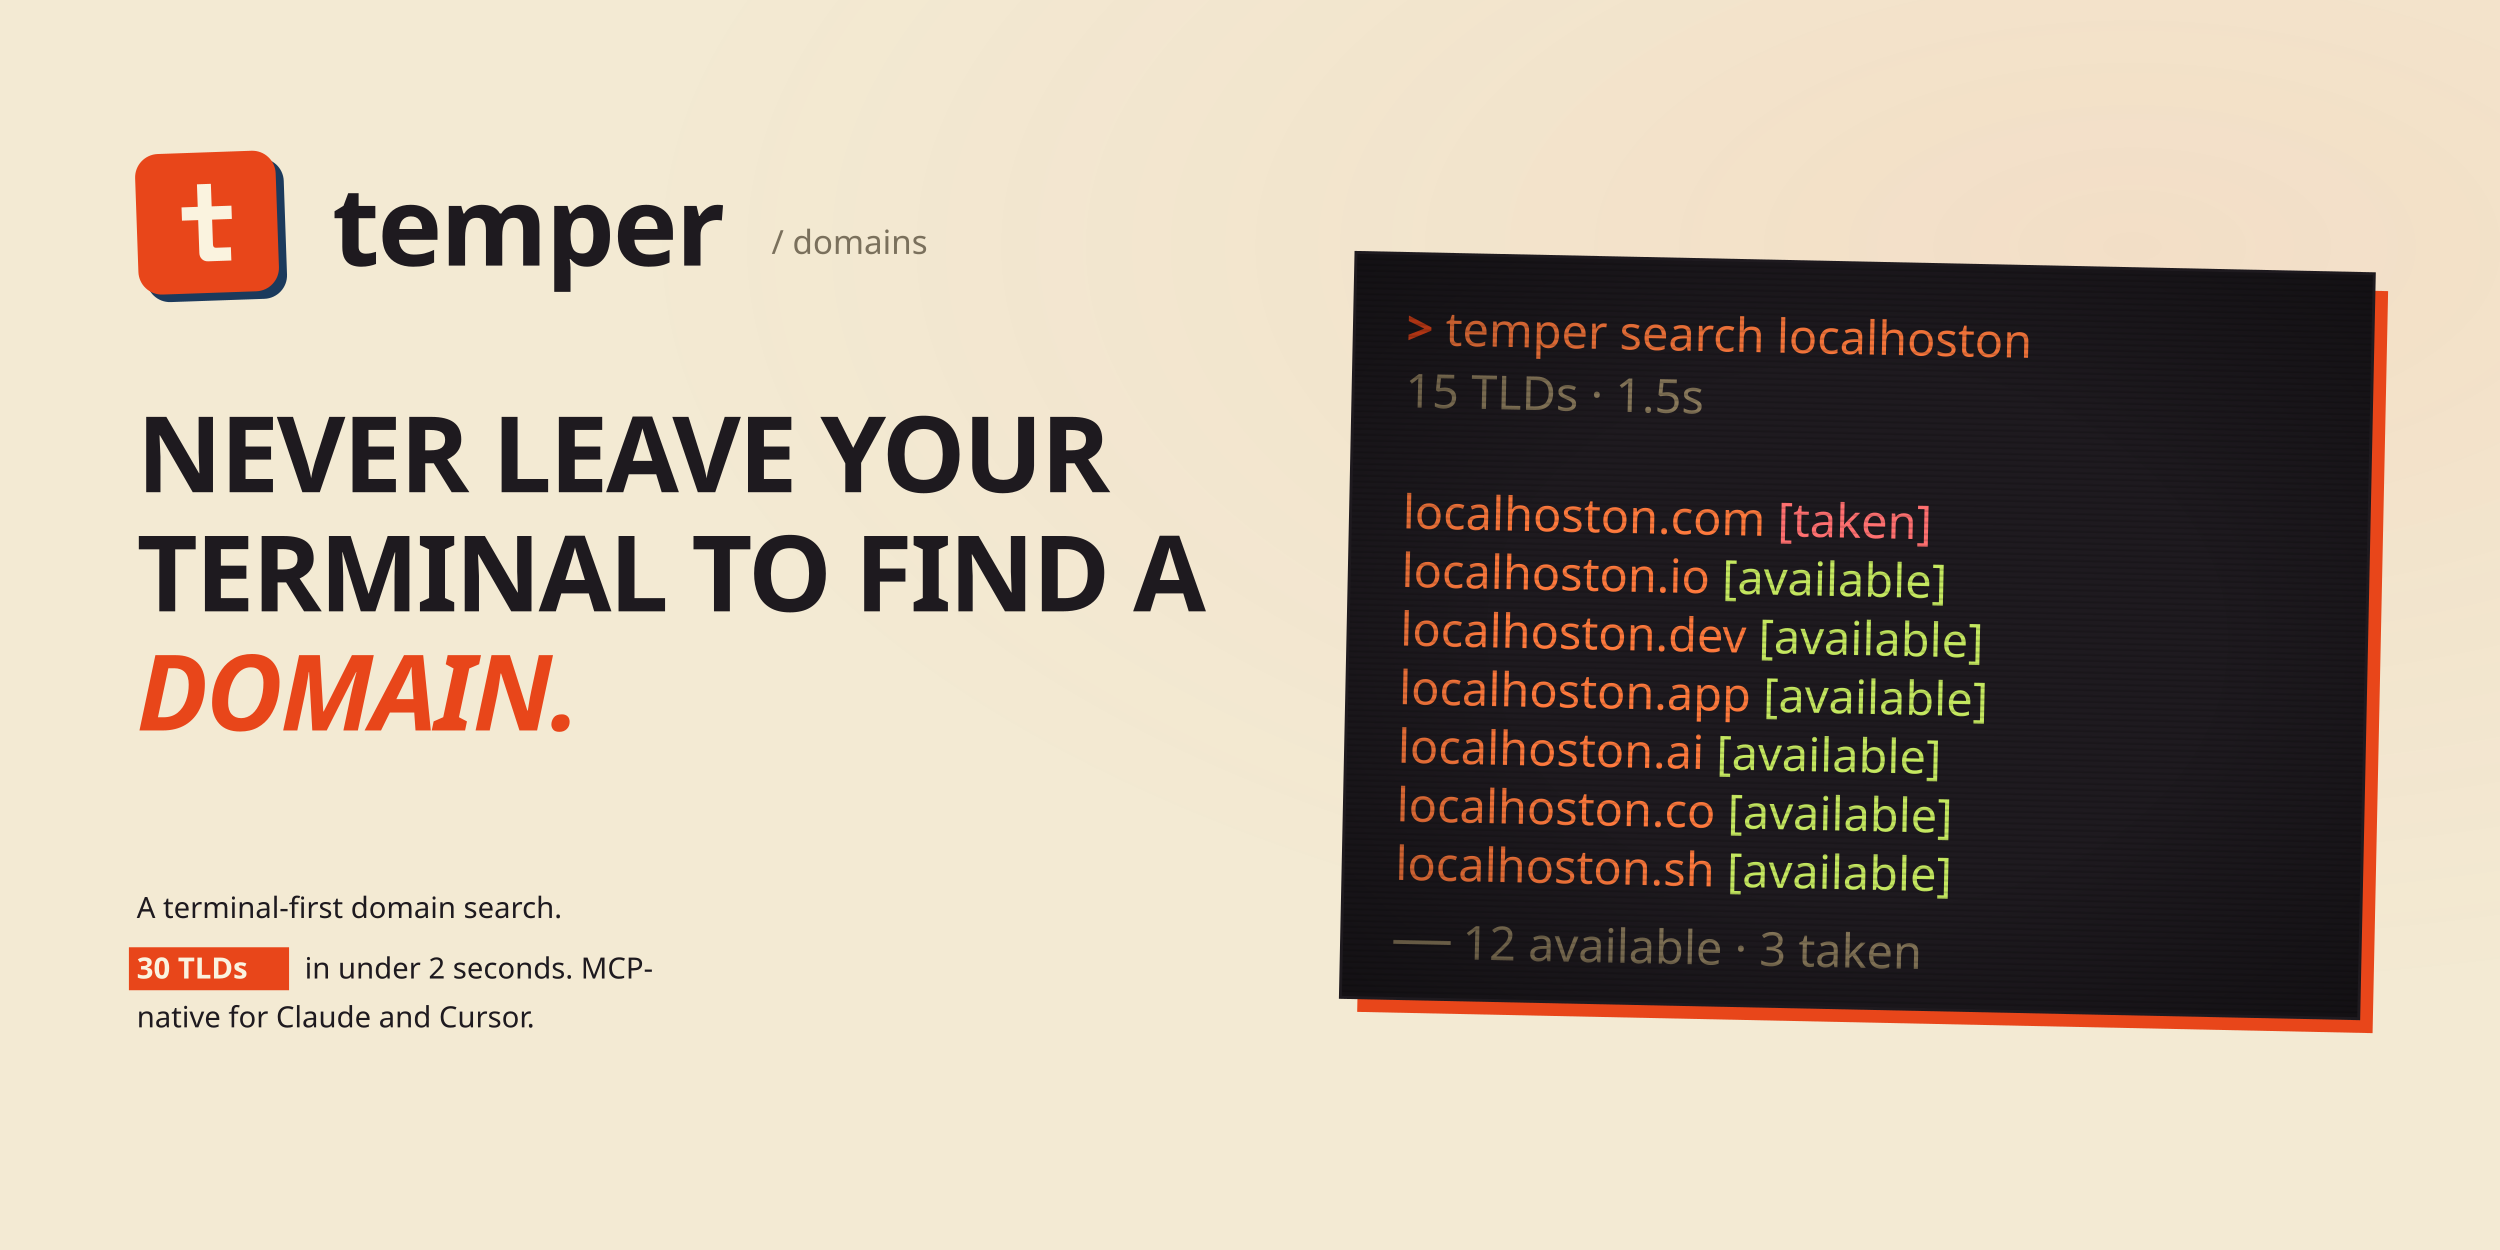
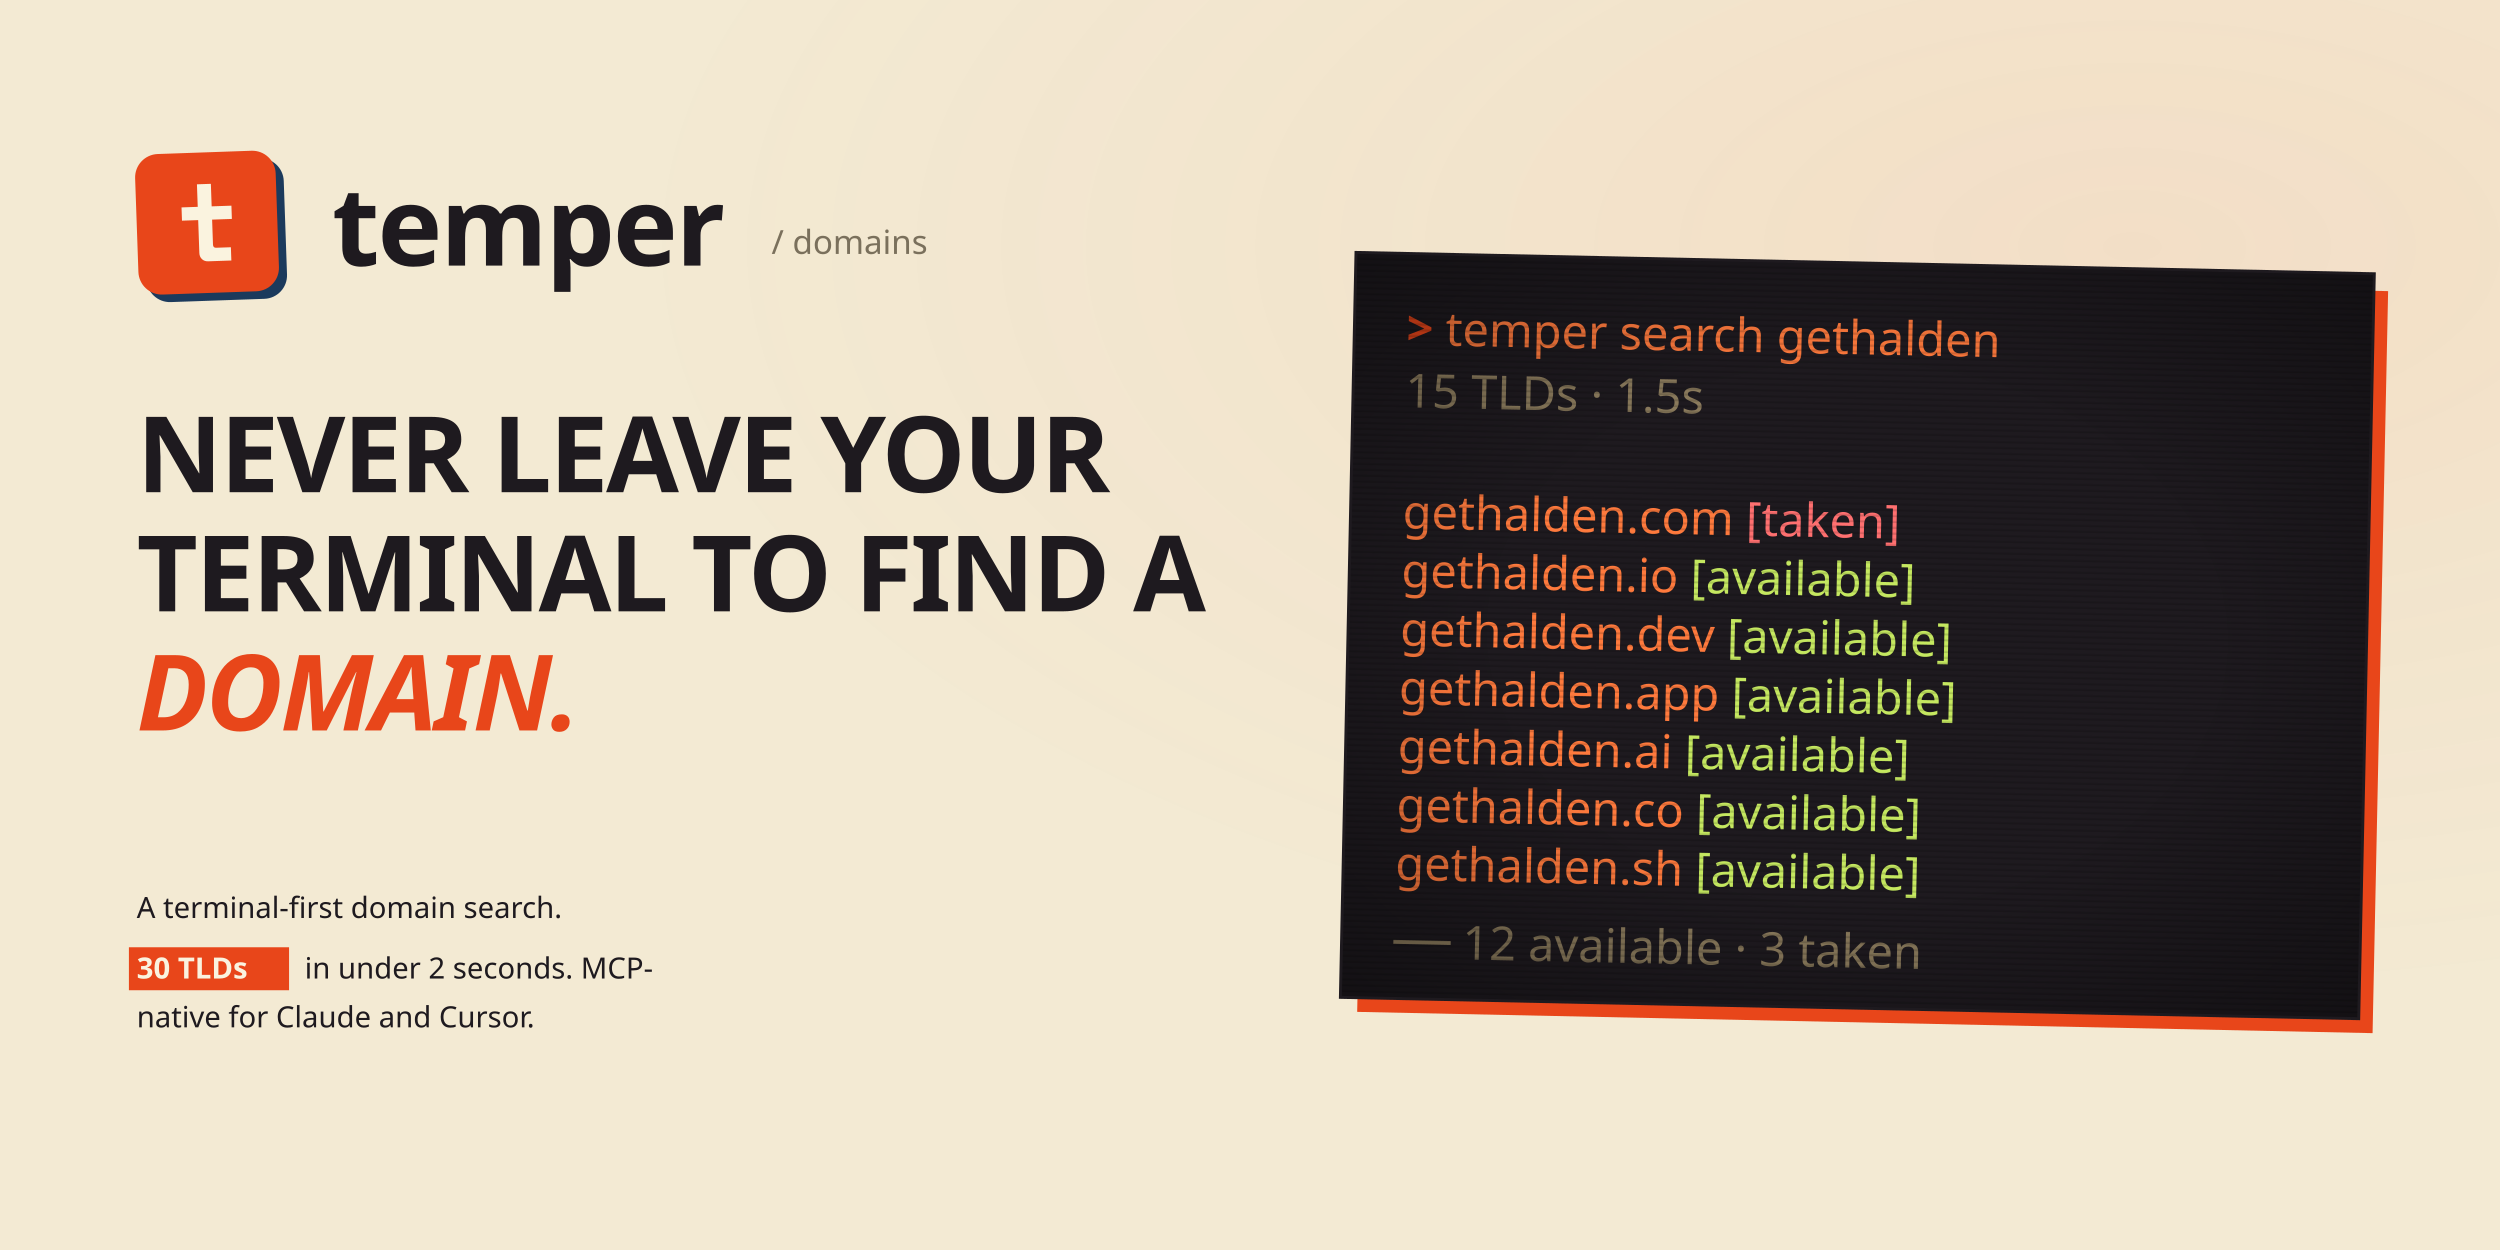
<svg xmlns="http://www.w3.org/2000/svg" viewBox="0 0 1280 640" width="1280" height="640">
  <defs>
    <radialGradient id="grad" cx="0.85" cy="0.2" r="0.6">
      <stop offset="0" stop-color="#e8461a" stop-opacity="0.07" />
      <stop offset="1" stop-color="#e8461a" stop-opacity="0" />
    </radialGradient>
    <pattern id="scanlines" patternUnits="userSpaceOnUse" width="3" height="3">
      <rect width="3" height="2" fill="transparent" />
      <rect y="2" width="3" height="1" fill="rgba(0,0,0,0.15)" />
    </pattern>
    <radialGradient id="vignette" cx="0.5" cy="0.5" r="0.7">
      <stop offset="0.5" stop-color="#000000" stop-opacity="0" />
      <stop offset="1" stop-color="#000000" stop-opacity="0.35" />
    </radialGradient>
  </defs>
  <rect width="1280" height="640" fill="#f3ead3" />
  <rect width="1280" height="640" fill="url(#grad)" />
  <g transform="translate(70, 78)">
    <g transform="rotate(-2 36 36)">
      <rect x="4" y="4" width="72" height="72" rx="12" fill="#1b3a5c" />
      <rect width="72" height="72" rx="12" fill="#e8461a" />
      <g transform="scale(2.25)">
        <path d="M21.23 24.80L15.95 24.80Q15.09 24.80 14.55 24.25Q14.01 23.69 14.01 22.84L14.01 22.84L14.01 15.35L10.32 15.35L10.32 12.33L14.01 12.33L14.01 7.20L17.18 7.20L17.18 12.33L21.68 12.33L21.68 15.35L17.18 15.35L17.18 21.03Q17.18 21.78 17.86 21.78L17.86 21.78L21.23 21.78L21.23 24.80Z" fill="#faf3df" />
      </g>
    </g>
    <text x="100" y="58" font-family="Space Grotesk" font-size="56" font-weight="700" letter-spacing="-1" fill="#1e1a1f">temper</text>
    <text x="325" y="52" font-family="JetBrains Mono" font-size="17" font-weight="400" fill="#7a705c">/ domains</text>
  </g>
  <text x="70" y="252" font-family="Space Grotesk" font-size="54" font-weight="700" letter-spacing="-1.2" fill="#1e1a1f">NEVER LEAVE YOUR</text>
  <text x="70" y="313" font-family="Space Grotesk" font-size="54" font-weight="700" letter-spacing="-1.2" fill="#1e1a1f">TERMINAL TO FIND A</text>
  <text x="70" y="374" font-family="Space Grotesk" font-size="54" font-weight="700" letter-spacing="-1.2" font-style="italic" fill="#e8461a">DOMAIN.</text>
  <g font-family="JetBrains Mono" font-size="15" fill="#1e1a1f">
    <text x="70" y="470">A terminal-first domain search.</text>
    <rect x="66" y="485" width="82" height="22" fill="#e8461a" />
    <text x="70" y="501" font-weight="700" fill="#faf3df">30 TLDs</text>
    <text x="156" y="501"> in under 2 seconds. MCP-</text>
    <text x="70" y="526">native for Claude and Cursor.</text>
  </g>
  <g transform="translate(695, 130) rotate(1.2)">
    <rect x="8" y="8" width="520" height="380" fill="#e8461a" />
    <rect width="520" height="380" fill="#1e1a1f" stroke="#1e1a1f" stroke-width="3" />
    <g font-family="VT323" font-size="24" fill="#ff7a3d">
      <text x="26" y="46">
-         <tspan fill="#e8461a" font-weight="700">&gt;</tspan> temper search localhoston</text>
+         <tspan fill="#e8461a" font-weight="700">&gt;</tspan> temper search gethalden</text>
      <text x="26" y="78" fill="#8a7a5c">  15 TLDs · 1.5s</text>
-       <text x="26" y="140">  localhoston.com   <tspan fill="#ff7070">[taken]</tspan>
+       <text x="26" y="140">  gethalden.com   <tspan fill="#ff7070">[taken]</tspan>
      </text>
-       <text x="26" y="170">  localhoston.io    <tspan fill="#c5e860">[available]</tspan>
+       <text x="26" y="170">  gethalden.io    <tspan fill="#c5e860">[available]</tspan>
      </text>
-       <text x="26" y="200">  localhoston.dev   <tspan fill="#c5e860">[available]</tspan>
+       <text x="26" y="200">  gethalden.dev   <tspan fill="#c5e860">[available]</tspan>
      </text>
-       <text x="26" y="230">  localhoston.app   <tspan fill="#c5e860">[available]</tspan>
+       <text x="26" y="230">  gethalden.app   <tspan fill="#c5e860">[available]</tspan>
      </text>
-       <text x="26" y="260">  localhoston.ai    <tspan fill="#c5e860">[available]</tspan>
+       <text x="26" y="260">  gethalden.ai    <tspan fill="#c5e860">[available]</tspan>
      </text>
-       <text x="26" y="290">  localhoston.co    <tspan fill="#c5e860">[available]</tspan>
+       <text x="26" y="290">  gethalden.co    <tspan fill="#c5e860">[available]</tspan>
      </text>
-       <text x="26" y="320">  localhoston.sh    <tspan fill="#c5e860">[available]</tspan>
+       <text x="26" y="320">  gethalden.sh    <tspan fill="#c5e860">[available]</tspan>
      </text>
      <text x="26" y="360" fill="#8a7a5c">  ── 12 available · 3 taken</text>
    </g>
    <rect width="520" height="380" fill="url(#scanlines)" />
    <rect width="520" height="380" fill="url(#vignette)" />
  </g>
</svg>
